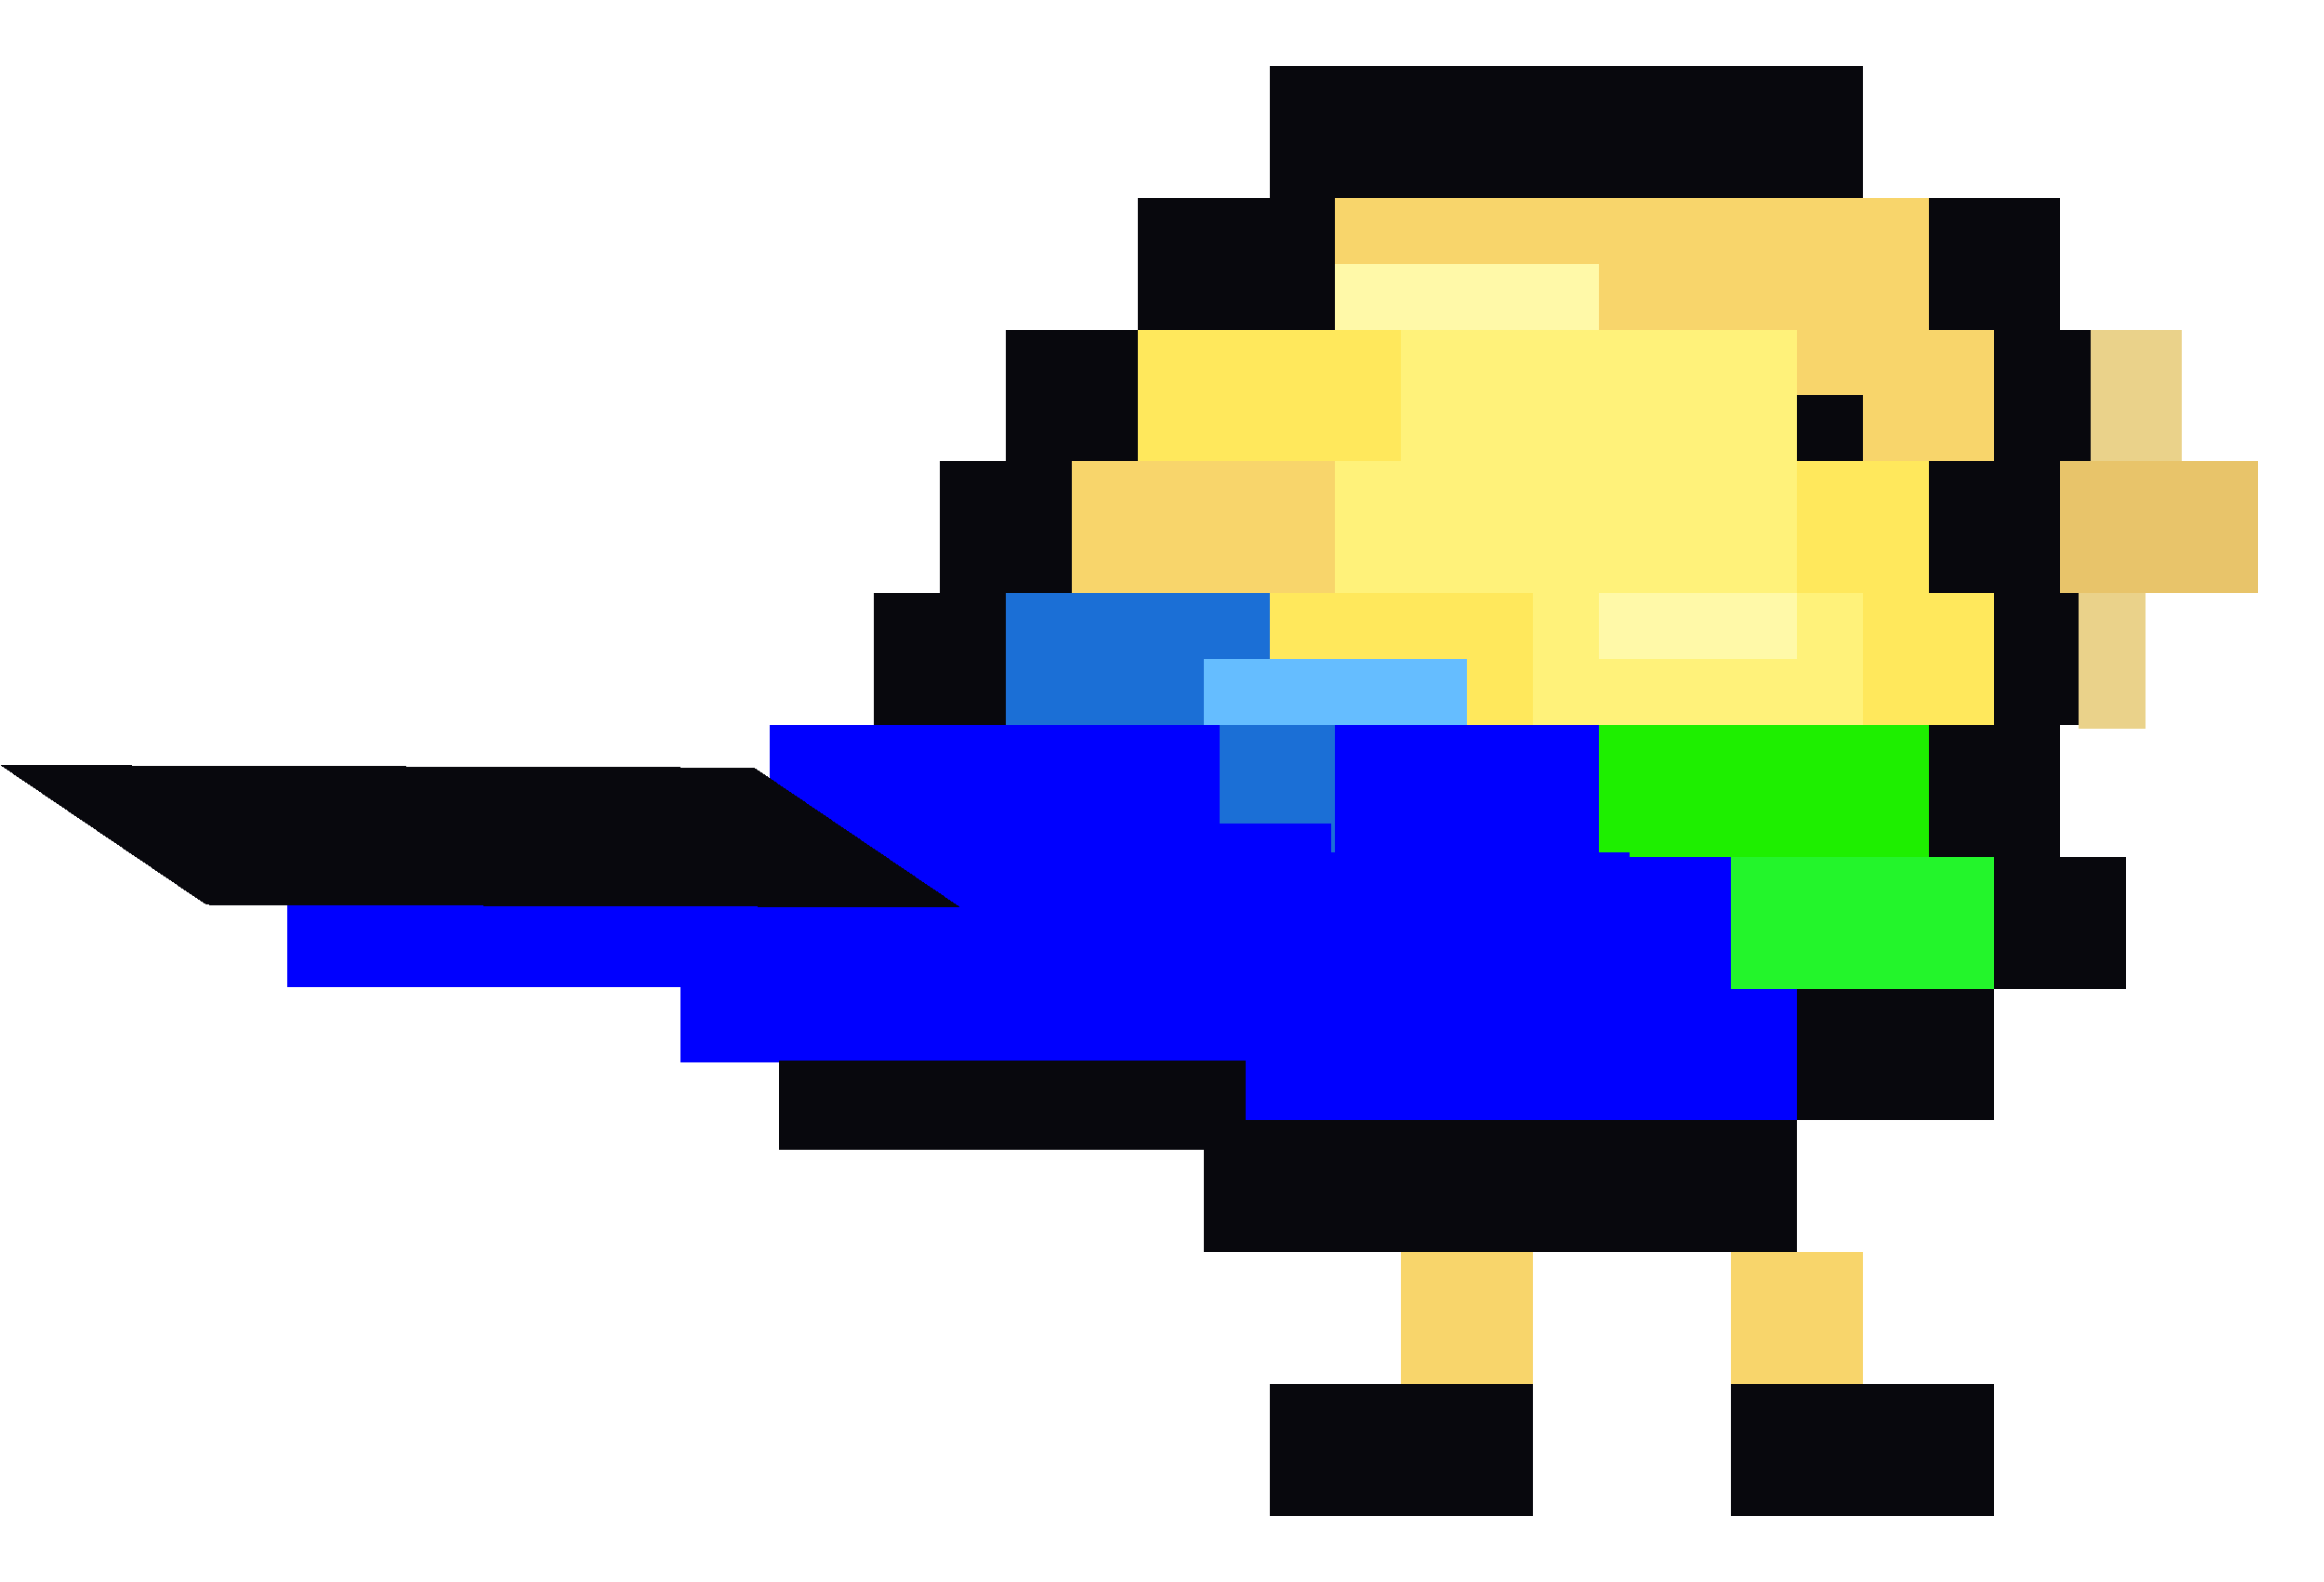
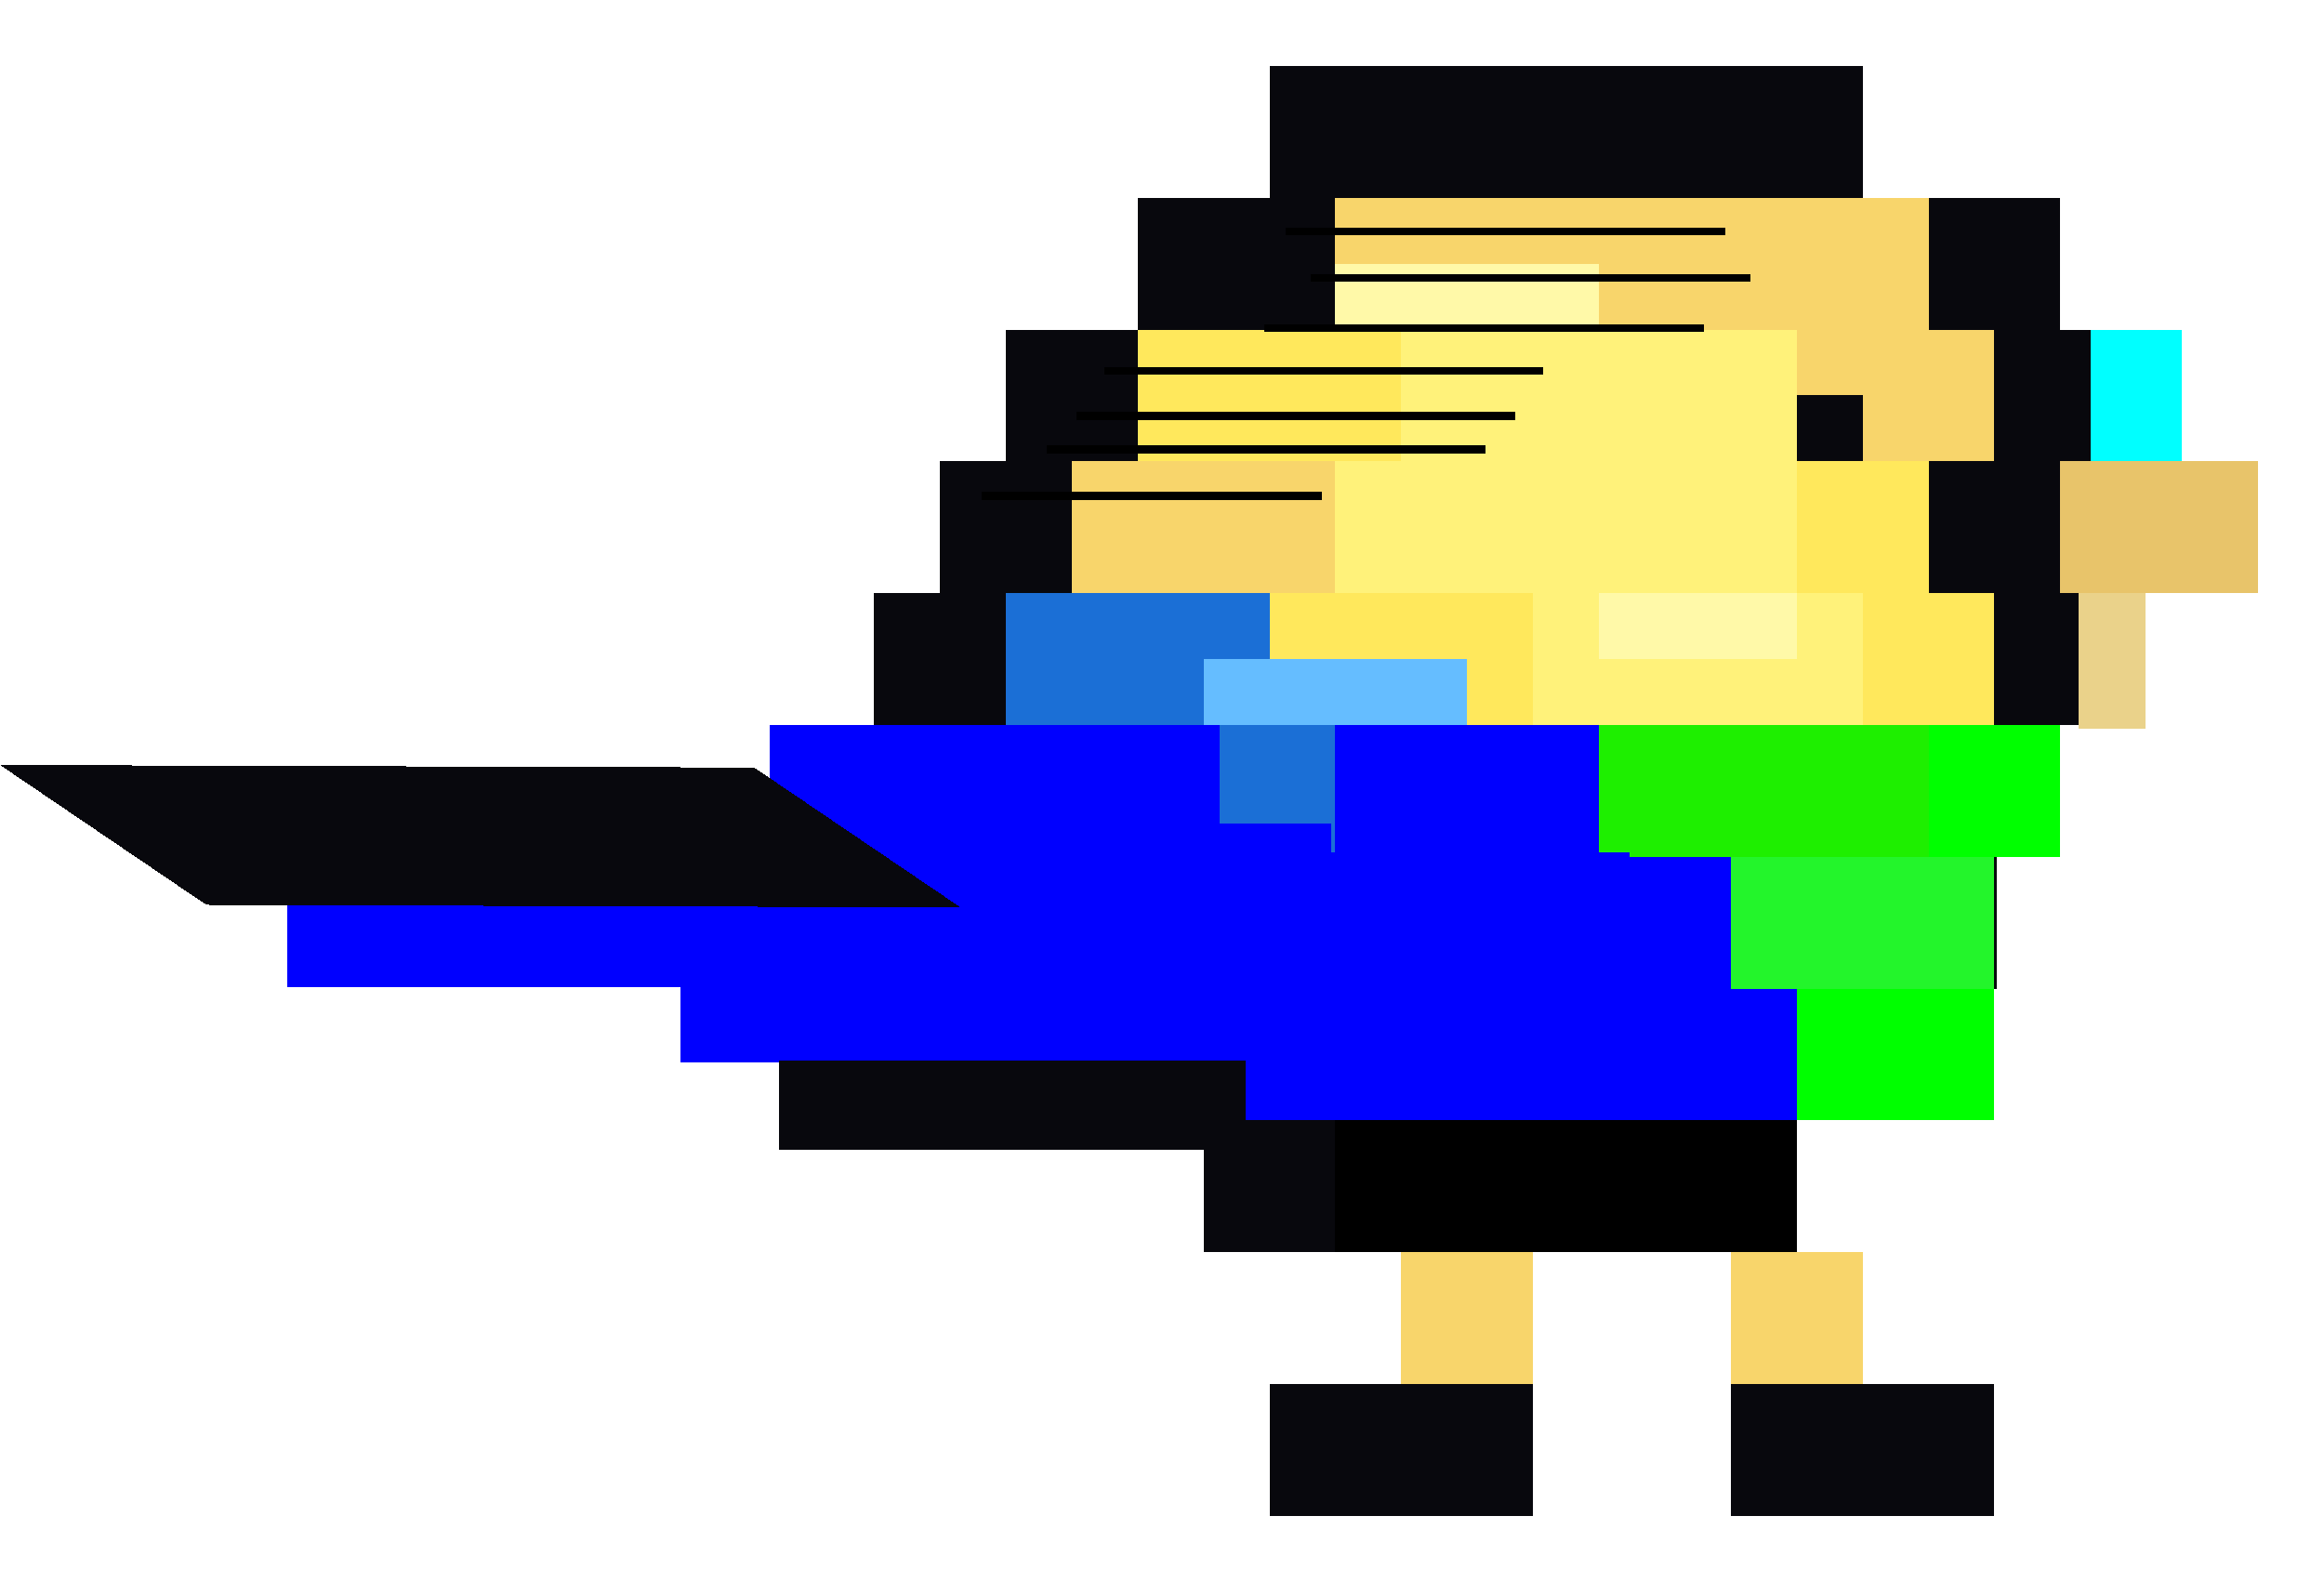
<svg xmlns="http://www.w3.org/2000/svg" viewBox="0 0 70.517 48" shape-rendering="crispEdges" version="1.1" id="svg47" width="70.517" height="48">
  <defs id="defs47" />
  <rect width="48" height="48" fill="none" id="rect1" x="22.517" y="0" />
  <rect x="38.517" y="2" width="18" height="4" fill="#08080d" id="rect2" />
  <rect x="34.517" y="6" width="6" height="4" fill="#08080d" id="rect3" />
  <rect x="40.517" y="6" width="18" height="4" fill="#f8d56b" id="rect4" />
  <rect x="58.517" y="6" width="4" height="4" fill="#08080d" id="rect5" />
  <rect x="30.517" y="10" width="4" height="4" fill="#08080d" id="rect6" />
  <rect x="34.517" y="10" width="8" height="4" fill="#ffe85c" id="rect7" />
  <rect x="42.517" y="10" width="12" height="4" fill="#fff27a" id="rect8" />
  <rect x="54.517" y="10" width="6" height="4" fill="#f8d56b" id="rect9" />
  <rect x="60.517" y="10" width="4" height="4" fill="#08080d" id="rect10" />
-   <rect x="63.446" y="10" width="2.751" height="4" fill="#ead28a" id="rect11" style="stroke-width:0.829" />
+   <rect x="63.446" y="10" width="2.751" height="4" fill="#ead28a" id="rect11" style="stroke-width:0.829;fill:#00ffff" />
  <rect x="28.517" y="14" width="4" height="4" fill="#08080d" id="rect12" />
  <rect x="32.517" y="14" width="8" height="4" fill="#f8d56b" id="rect13" />
  <rect x="40.517" y="14" width="14" height="4" fill="#fff27a" id="rect14" />
  <rect x="54.517" y="14" width="4" height="4" fill="#ffe85c" id="rect15" />
  <rect x="58.517" y="14" width="4" height="4" fill="#08080d" id="rect16" />
  <rect x="62.517" y="14" width="6" height="4" fill="#e8c46a" id="rect17" />
  <rect x="26.517" y="18" width="4" height="4" fill="#08080d" id="rect18" />
  <rect x="30.517" y="18" width="8" height="4" fill="#1b6fd6" id="rect19" />
  <rect x="38.517" y="18" width="8" height="4" fill="#ffe85c" id="rect20" />
  <rect x="46.517" y="18" width="10" height="4" fill="#fff27a" id="rect21" />
  <rect x="56.517" y="18" width="4" height="4" fill="#ffe85c" id="rect22" />
  <rect x="60.517" y="18" width="4" height="4" fill="#08080d" id="rect23" />
  <rect x="28.517" y="22" width="4" height="4" fill="#08080d" id="rect24" />
  <rect x="32.517" y="22" width="8" height="4" fill="#1b6fd6" id="rect25" />
  <rect x="40.517" y="22" width="8" height="4" fill="#42a5ff" id="rect26" style="fill:#0000ff" />
  <rect x="48.517" y="22" width="10" height="4" fill="#ffe85c" id="rect27" style="fill:#1eef00;fill-opacity:1" />
-   <rect x="58.517" y="22" width="4" height="4" fill="#08080d" id="rect28" />
+   <rect x="58.517" y="22" width="4" height="4" fill="#08080d" id="rect28" style="fill:#00ff00" />
  <rect x="30.517" y="26" width="4" height="4" fill="#08080d" id="rect29" />
  <rect x="34.517" y="26" width="8" height="4" fill="#1252a8" id="rect30" />
  <rect x="42.517" y="26" width="10" height="4" fill="#1b6fd6" id="rect31" style="fill:#0000ff" />
  <rect x="52.517" y="26" width="8" height="4" fill="#f8d56b" id="rect32" style="fill:#23f52b;fill-opacity:1" />
-   <rect x="60.517" y="26" width="4" height="4" fill="#08080d" id="rect33" />
+   <rect x="60.517" y="26" width="0.074" height="4" fill="#08080d" id="rect33" style="stroke-width:0.136" />
  <rect x="32.517" y="30" width="4" height="4" fill="#08080d" id="rect34" />
  <rect x="36.517" y="30" width="10" height="4" fill="#0f3f82" id="rect35" style="fill:#0000ff" />
  <rect x="46.517" y="30" width="8" height="4" fill="#1252a8" id="rect36" style="fill:#0000ff" />
-   <rect x="54.517" y="30" width="6" height="4" fill="#08080d" id="rect37" />
+   <rect x="54.517" y="30" width="6" height="4" fill="#08080d" id="rect37" style="fill:#00ff00" />
  <rect x="36.517" y="34" width="4" height="4" fill="#08080d" id="rect38" />
-   <rect x="40.517" y="34" width="14" height="4" fill="#08080d" id="rect39" />
+   <rect x="40.517" y="34" width="14" height="4" fill="#08080d" id="rect39" style="fill:#000000" />
  <rect x="42.517" y="38" width="4" height="4" fill="#f8d56b" id="rect40" />
  <rect x="52.517" y="38" width="4" height="4" fill="#f8d56b" id="rect41" />
  <rect x="38.517" y="42" width="8" height="4" fill="#08080d" id="rect42" />
  <rect x="52.517" y="42" width="8" height="4" fill="#08080d" id="rect43" />
  <rect x="54.517" y="12" width="2" height="2" fill="#08080d" id="rect44" />
  <rect x="40.517" y="8" width="8" height="2" fill="#fff9a8" id="rect45" />
  <rect x="48.517" y="18" width="6" height="2" fill="#fff9a8" id="rect46" />
  <rect x="36.517" y="20" width="8" height="2" fill="#65bdff" id="rect47" />
  <rect x="27.517" y="25.238" width="6.974" height="3.762" fill="#08080d" id="rect29-5" style="stroke-width:1.281" />
  <rect x="23.365" y="22" width="13.636" height="4" fill="#08080d" id="rect29-1" style="fill:#0000ff;stroke-width:1.846" />
  <rect x="8.722" y="25" width="31.658" height="4.952" fill="#08080d" id="rect29-11" style="fill:#0000ff;stroke-width:3.13" />
  <rect x="20.636" y="25.87" width="28.803" height="6.379" fill="#08080d" id="rect29-11-9" style="fill:#0000ff;stroke-width:3.389" />
  <rect x="23.636" y="32.19" width="14.171" height="2.691" fill="#08080d" id="rect29-2" style="opacity:1;stroke-width:1.544" />
  <rect x="-34.417" y="41.58" width="22.885" height="7.564" fill="#08080d" id="rect29-2-8" style="stroke-width:3.289" transform="matrix(0.9999943,0.00338967,0.8277357,0.5611181,0,0)" />
  <rect x="63.067" y="18" width="2.037" height="4.119" fill="#ead28a" id="rect11-6" style="stroke-width:0.724" />
+   <rect style="fill:#000000" id="rect48" width="13.323" height="0.238" x="39.019" y="6.9" />
+   <rect style="fill:#000000" id="rect48-9" width="13.323" height="0.238" x="39.777" y="8.309" />
+   <rect style="fill:#000000" id="rect48-8" width="13.323" height="0.238" x="38.368" y="9.833" />
+   <rect style="fill:#000000" id="rect48-2" width="13.323" height="0.238" x="33.513" y="11.141" />
+   <rect style="fill:#000000" id="rect48-5" width="13.323" height="0.238" x="32.658" y="12.498" />
+   <rect style="fill:#000000" id="rect48-1" width="9.755" height="0" x="31.926" y="13.833" />
+   <rect style="fill:#000000" id="rect48-11" width="10.349" height="0.238" x="29.773" y="14.929" />
+   <rect style="fill:#000000" id="rect48-27" width="13.323" height="0.238" x="31.747" y="13.524" />
</svg>
